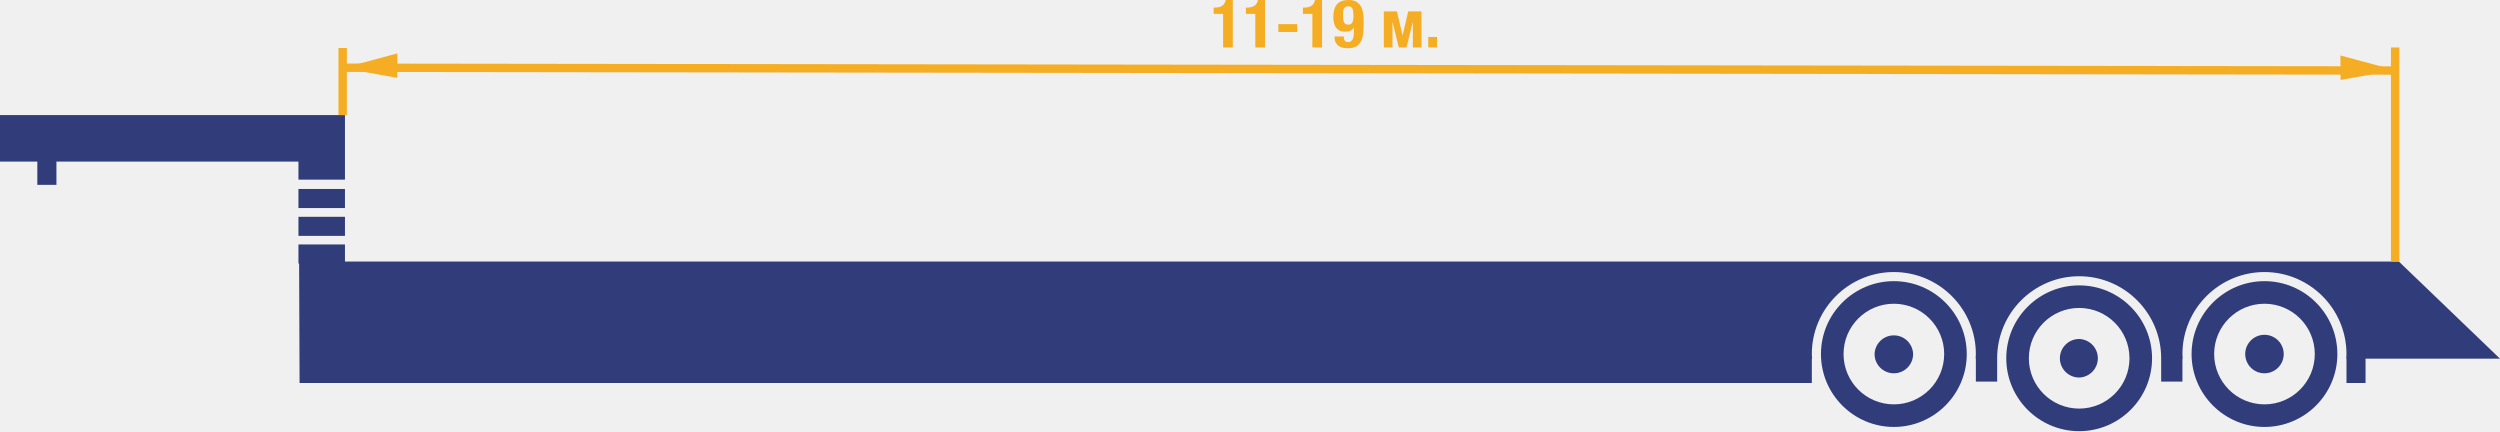
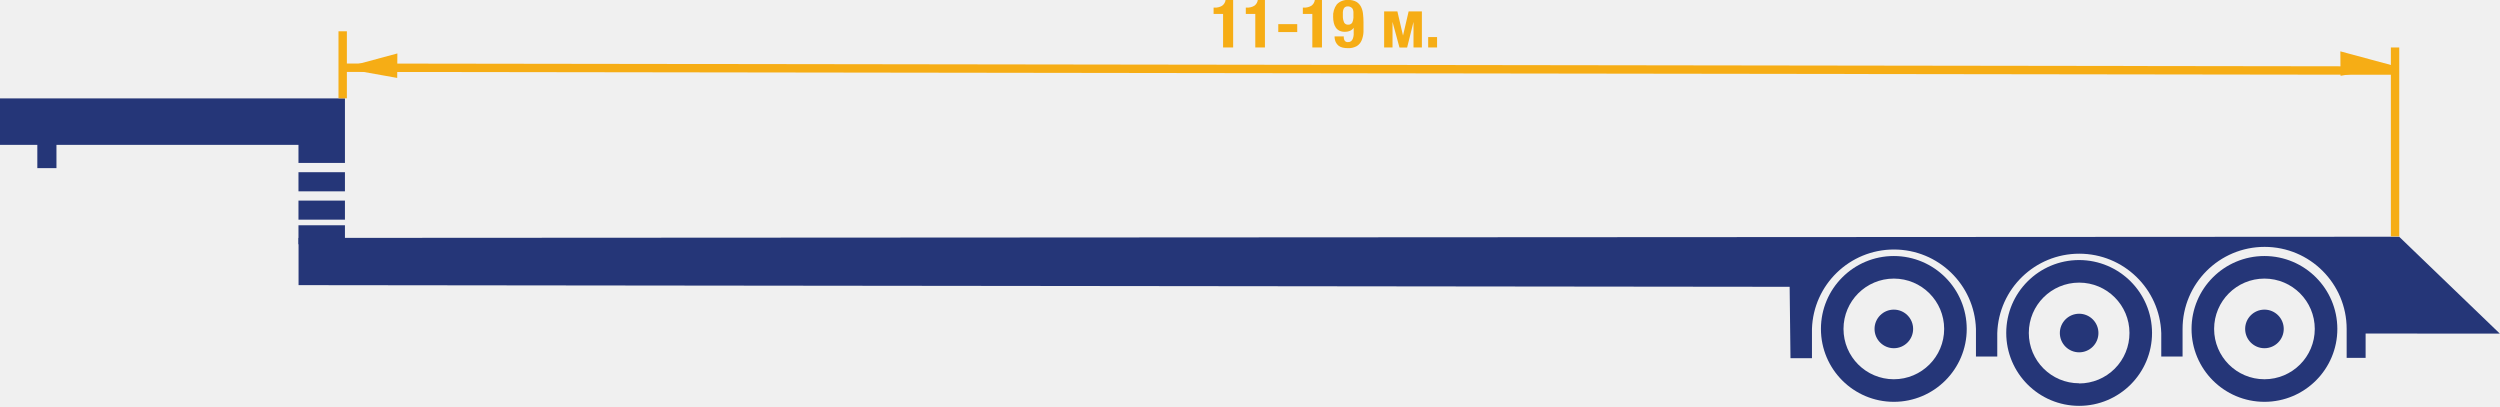
- <svg xmlns="http://www.w3.org/2000/svg" xmlns:xlink="http://www.w3.org/1999/xlink" viewBox="0 0 298.016 51.398" height="68.531" width="397.354">
+ <svg xmlns="http://www.w3.org/2000/svg" viewBox="0 0 298.02 48.4">
  <defs>
-     <symbol id="a" overflow="visible">
-       <path d="M1.453 0H2.61v-5.656h-.843c-.063.312-.204.543-.422.687-.219.149-.524.219-.907.219H.329V-4h1.125zm0 0" />
-     </symbol>
-     <symbol id="b" overflow="visible">
-       <path d="M2.61-2.781H.36v.937h2.25zm0 0" />
-     </symbol>
-     <symbol id="c" overflow="visible">
-       <path d="M1.266-3.797c0-.156.004-.3.015-.437.008-.133.035-.254.078-.36a.57.57 0 0 1 .204-.234.618.618 0 0 1 .328-.078c.132 0 .242.027.328.078a.513.513 0 0 1 .187.234 1.2 1.2 0 0 1 .078.36c.02.136.032.28.032.437 0 .387-.047.664-.141.828-.094.168-.258.25-.484.25-.23 0-.391-.082-.485-.25-.093-.164-.14-.441-.14-.828zm.093 2.485H.25c0 .273.04.5.125.687.094.18.21.324.36.438.144.105.312.18.5.218.187.04.382.063.593.063.457 0 .817-.086 1.078-.25a1.53 1.53 0 0 0 .563-.688 3 3 0 0 0 .219-1c.03-.375.046-.765.046-1.172a8.33 8.33 0 0 0-.062-1 2.574 2.574 0 0 0-.25-.843 1.492 1.492 0 0 0-.547-.579c-.23-.144-.543-.218-.938-.218-.636 0-1.101.172-1.39.515-.293.344-.438.844-.438 1.5 0 .262.024.5.079.72.05.21.128.39.234.546.113.156.258.281.437.375.176.086.391.125.641.125s.46-.04.64-.125c.188-.094.329-.21.422-.36h.016v.282c0 .21-.012.402-.031.578-.012.18-.043.328-.094.453a.72.72 0 0 1-.219.297c-.086.074-.203.11-.359.11-.2 0-.336-.055-.406-.172-.074-.125-.11-.29-.11-.5zm0 0" />
-     </symbol>
-     <symbol id="d" overflow="visible">
-       <path d="M.375-4.297h1.563l.671 2.875.672-2.875H4.86V0H3.83v-3.063L3.078 0h-.923l-.75-3.063V0H.375zm0 0" />
-     </symbol>
-     <symbol id="e" overflow="visible">
-       <path d="M1.484-1.25H.438V0h1.046zm0 0" />
-     </symbol>
+     <style>.cls-1{fill:#253678}.cls-2{fill:#f6ad15}</style>
  </defs>
-   <use transform="translate(-128.784 -774.249)" height="100%" width="100%" y="43.25" x="269.82" xlink:href="#a" fill="#f5ae23" />
-   <path d="M35.578 25.844h5.543v2.273h-5.543zm0 3.296h5.543v2.274h-5.543zm0-6.613h5.543v2.274h-5.543zM0 13.719v5.543h4.45v2.773h2.277v-2.773h28.851v2.152h5.543v-7.695zm0 0" fill="#303d7a" />
-   <path d="M45.848 31.96c0 .247-.2.446-.446.446h-3.11a.445.445 0 0 1-.444-.445v-.11c0-.246.199-.445.445-.445h3.11c.245 0 .445.2.445.445zm0 0" fill="#fff" />
-   <path d="M269.941 48.203a6 6 0 0 1-6-5.996 5.998 5.998 0 1 1 6 5.996m0-14.688c-4.793 0-8.691 3.899-8.691 8.692 0 4.789 3.898 8.687 8.691 8.687 4.79 0 8.688-3.898 8.688-8.687 0-4.793-3.899-8.692-8.688-8.692" fill="#303d7a" />
-   <path d="M271.691 42.207a1.752 1.752 0 1 1-3.504-.004 1.752 1.752 0 0 1 3.504.004" fill="#303d7a" />
-   <path d="M269.941 44.5a2.295 2.295 0 1 1-.004-4.59 2.295 2.295 0 0 1 .004 4.59m-22.093 4.207a5.998 5.998 0 0 1-5.996-6 5.998 5.998 0 1 1 11.996 0 6 6 0 0 1-6 6m0-14.688c-4.79 0-8.688 3.895-8.688 8.688 0 4.793 3.899 8.691 8.688 8.691 4.793 0 8.691-3.898 8.691-8.691 0-4.793-3.898-8.688-8.691-8.688" fill="#303d7a" />
-   <path d="M249.602 42.707c0 .965-.786 1.754-1.754 1.754a1.752 1.752 0 1 1 1.754-1.754" fill="#303d7a" />
-   <path d="M247.848 45.004a2.3 2.3 0 0 1-2.297-2.297 2.3 2.3 0 0 1 2.297-2.297 2.298 2.298 0 0 1 0 4.594m-22.09 3.199a5.998 5.998 0 1 1 .004-11.996 5.998 5.998 0 0 1-.004 11.996m0-14.688c-4.79 0-8.688 3.899-8.688 8.692 0 4.789 3.899 8.687 8.688 8.687 4.793 0 8.691-3.898 8.691-8.687 0-4.793-3.898-8.692-8.691-8.692" fill="#303d7a" />
-   <path d="M227.512 42.207a1.753 1.753 0 0 1-3.504 0 1.753 1.753 0 1 1 3.504 0" fill="#303d7a" />
-   <path d="M225.758 44.5a2.297 2.297 0 0 1-2.297-2.293 2.298 2.298 0 0 1 4.594 0 2.297 2.297 0 0 1-2.297 2.293" fill="#303d7a" />
-   <path d="M298.016 42.758l-12.02-11.547v-.035H35.656l.055 14.48h180.27v-2.887h.03c-.011-.187-.03-.375-.03-.566 0-5.387 4.386-9.774 9.777-9.774 5.39 0 9.777 4.387 9.777 9.774 0 .191-.015.379-.027.566h.027v2.719h2.54v-2.723h.003c0-.02-.004-.039-.004-.058 0-5.39 4.383-9.778 9.774-9.778 5.39 0 9.777 4.387 9.777 9.778 0 .02-.004.039-.004.058h.004v2.723h2.535v-2.727h.027c-.008-.183-.027-.367-.027-.558 0-5.387 4.387-9.774 9.781-9.774 5.387 0 9.774 4.387 9.774 9.774 0 .191-.016.375-.028.558h.028v2.895h2.273v-2.898zm0 0" fill="#303d7a" />
-   <path d="M40.848 5.722v7.997m244.668-8.063v25.52M40.656 8.074l244.86.332" fill="none" stroke="#f5ae23" stroke-miterlimit="10" />
-   <path d="M47.352 9.281l-6.504-1.164 6.523-1.754zm231.66.25l6.504-1.164-6.524-1.754zm0 0" fill="#f5ae23" />
-   <use height="100%" width="100%" y="43.25" x="251.5" xlink:href="#a" transform="translate(-107.152 -37.594)" fill="#f5ae23" />
-   <use height="100%" width="100%" y="43.25" x="255.34" xlink:href="#a" transform="translate(-107.152 -37.594)" fill="#f5ae23" />
-   <use height="100%" width="100%" y="43.25" x="259.18" xlink:href="#b" transform="translate(-107.152 -37.594)" fill="#f5ae23" />
-   <use height="100%" width="100%" y="43.25" x="262.14" xlink:href="#a" transform="translate(-107.152 -37.594)" fill="#f5ae23" />
-   <use height="100%" width="100%" y="43.25" x="265.98" xlink:href="#c" transform="translate(-107.152 -37.594)" fill="#f5ae23" />
-   <use height="100%" width="100%" y="43.25" x="271.74" xlink:href="#d" transform="translate(-107.152 -37.594)" fill="#f5ae23" />
-   <use height="100%" width="100%" y="43.25" x="276.972" xlink:href="#e" transform="translate(-107.152 -37.594)" fill="#f5ae23" />
+   <g id="Слой_2" data-name="Слой 2">
+     <g id="Слой_1-2" data-name="Слой 1">
+       <path class="cls-1" d="M35.58 26.85h5.54v2.27h-5.54zm0-6.32h5.54v2.28h-5.54zm0 3.38h5.54v2.28h-5.54zM0 11.73v5.54h4.45v2.77h2.28v-2.77h28.85v2.15h5.54v-7.69H0zm269.94 18.79a8.69 8.69 0 1 0 8.69 8.69 8.7 8.7 0 0 0-8.69-8.69zm0 14.69a6 6 0 1 1 6-6 6 6 0 0 1-6 6z" />
+       <circle class="cls-1" cx="269.94" cy="39.21" r="1.75" />
+       <path class="cls-1" d="M269.94 41.51a2.3 2.3 0 1 1 2.3-2.3 2.3 2.3 0 0 1-2.3 2.3zM247.85 31a8.69 8.69 0 1 0 8.69 8.69 8.7 8.7 0 0 0-8.69-8.69zm0 14.69a6 6 0 1 1 6-6 6 6 0 0 1-6 6.02z" />
+       <circle class="cls-1" cx="247.85" cy="39.72" r="1.75" />
+       <path class="cls-1" d="M247.85 42a2.3 2.3 0 1 1 2.3-2.3 2.3 2.3 0 0 1-2.3 2.3zm-22.09-11.48a8.69 8.69 0 1 0 8.69 8.69 8.7 8.7 0 0 0-8.69-8.69zm0 14.69a6 6 0 1 1 6-6 6 6 0 0 1-6 6z" />
+       <circle class="cls-1" cx="225.76" cy="39.21" r="1.75" />
+       <path class="cls-1" d="M225.76 41.51a2.3 2.3 0 1 1 2.3-2.3 2.3 2.3 0 0 1-2.3 2.3z" />
+       <path class="cls-1" d="M298 39.77l-12-11.55-250.41.14v5.63l177.75.2.1 8.51H216V39.21a9.78 9.78 0 0 1 19.55 0v3.29h2.54v-2.79a9.78 9.78 0 0 1 19.55 0v2.79h2.54v-3.29a9.78 9.78 0 0 1 19.56 0v3.45H282v-2.9z" />
+       <path class="cls-2" d="M40.35 3.73h1v7.99h-1zm244.66 1.93h1v22.52h-1z" />
+       <path class="cls-2" transform="rotate(-89.92 163.09 8.242)" d="M162.59-114.18h1v244.86h-1z" />
+       <path class="cls-2" d="M47.35 9.29l-6.5-1.16 6.52-1.76-.02 2.92zm231.66-.25l6.5-1.16-6.52-1.76.02 2.92zM145.8 1.66h-1.13V.91h.1a1.65 1.65 0 0 0 .91-.22 1 1 0 0 0 .42-.7h.9v5.67h-1.2zm3.84 0h-1.13V.91h.1a1.65 1.65 0 0 0 .91-.22 1 1 0 0 0 .42-.7h.85v5.67h-1.15zm5 2.16h-2.26v-.94h2.26zm1.8-2.16h-1.13V.91h.1a1.65 1.65 0 0 0 .91-.22 1 1 0 0 0 .42-.7h.85v5.67h-1.15zm3.85 3.18a.44.44 0 0 0 .4.18.58.58 0 0 0 .37-.11.7.7 0 0 0 .21-.3 1.65 1.65 0 0 0 .1-.46v-.84a1 1 0 0 1-.41.35 1.47 1.47 0 0 1-.65.13 1.42 1.42 0 0 1-.64-.13 1.12 1.12 0 0 1-.43-.37 1.62 1.62 0 0 1-.24-.56 3.09 3.09 0 0 1-.08-.71 2.28 2.28 0 0 1 .44-1.5 1.72 1.72 0 0 1 1.4-.52 1.76 1.76 0 0 1 .94.22 1.48 1.48 0 0 1 .54.58 2.44 2.44 0 0 1 .24.84 8.57 8.57 0 0 1 .06 1v1.17a3.09 3.09 0 0 1-.22 1 1.47 1.47 0 0 1-.57.68 2 2 0 0 1-1.08.25 2.83 2.83 0 0 1-.59-.06 1.24 1.24 0 0 1-.5-.22 1.18 1.18 0 0 1-.35-.44 1.65 1.65 0 0 1-.14-.68h1.1a.92.92 0 0 0 .1.5zm-.06-2.15a.51.51 0 0 0 .48.25.52.52 0 0 0 .49-.25 1.73 1.73 0 0 0 .14-.82 3.9 3.9 0 0 0 0-.45 1.18 1.18 0 0 0-.09-.36.55.55 0 0 0-.25-.22.57.57 0 0 0-.32-.08.58.58 0 0 0-.33.08.52.52 0 0 0-.19.24 1.21 1.21 0 0 0-.08.36v.44a1.73 1.73 0 0 0 .16.82zM165 1.36h1.58l.67 2.88.67-2.88h1.58v4.3h-1V2.61l-.76 3.06h-.91L166 2.61v3.05h-1zm6.31 4.3h-1.06V4.42h1.06z" />
+     </g>
+   </g>
</svg>
